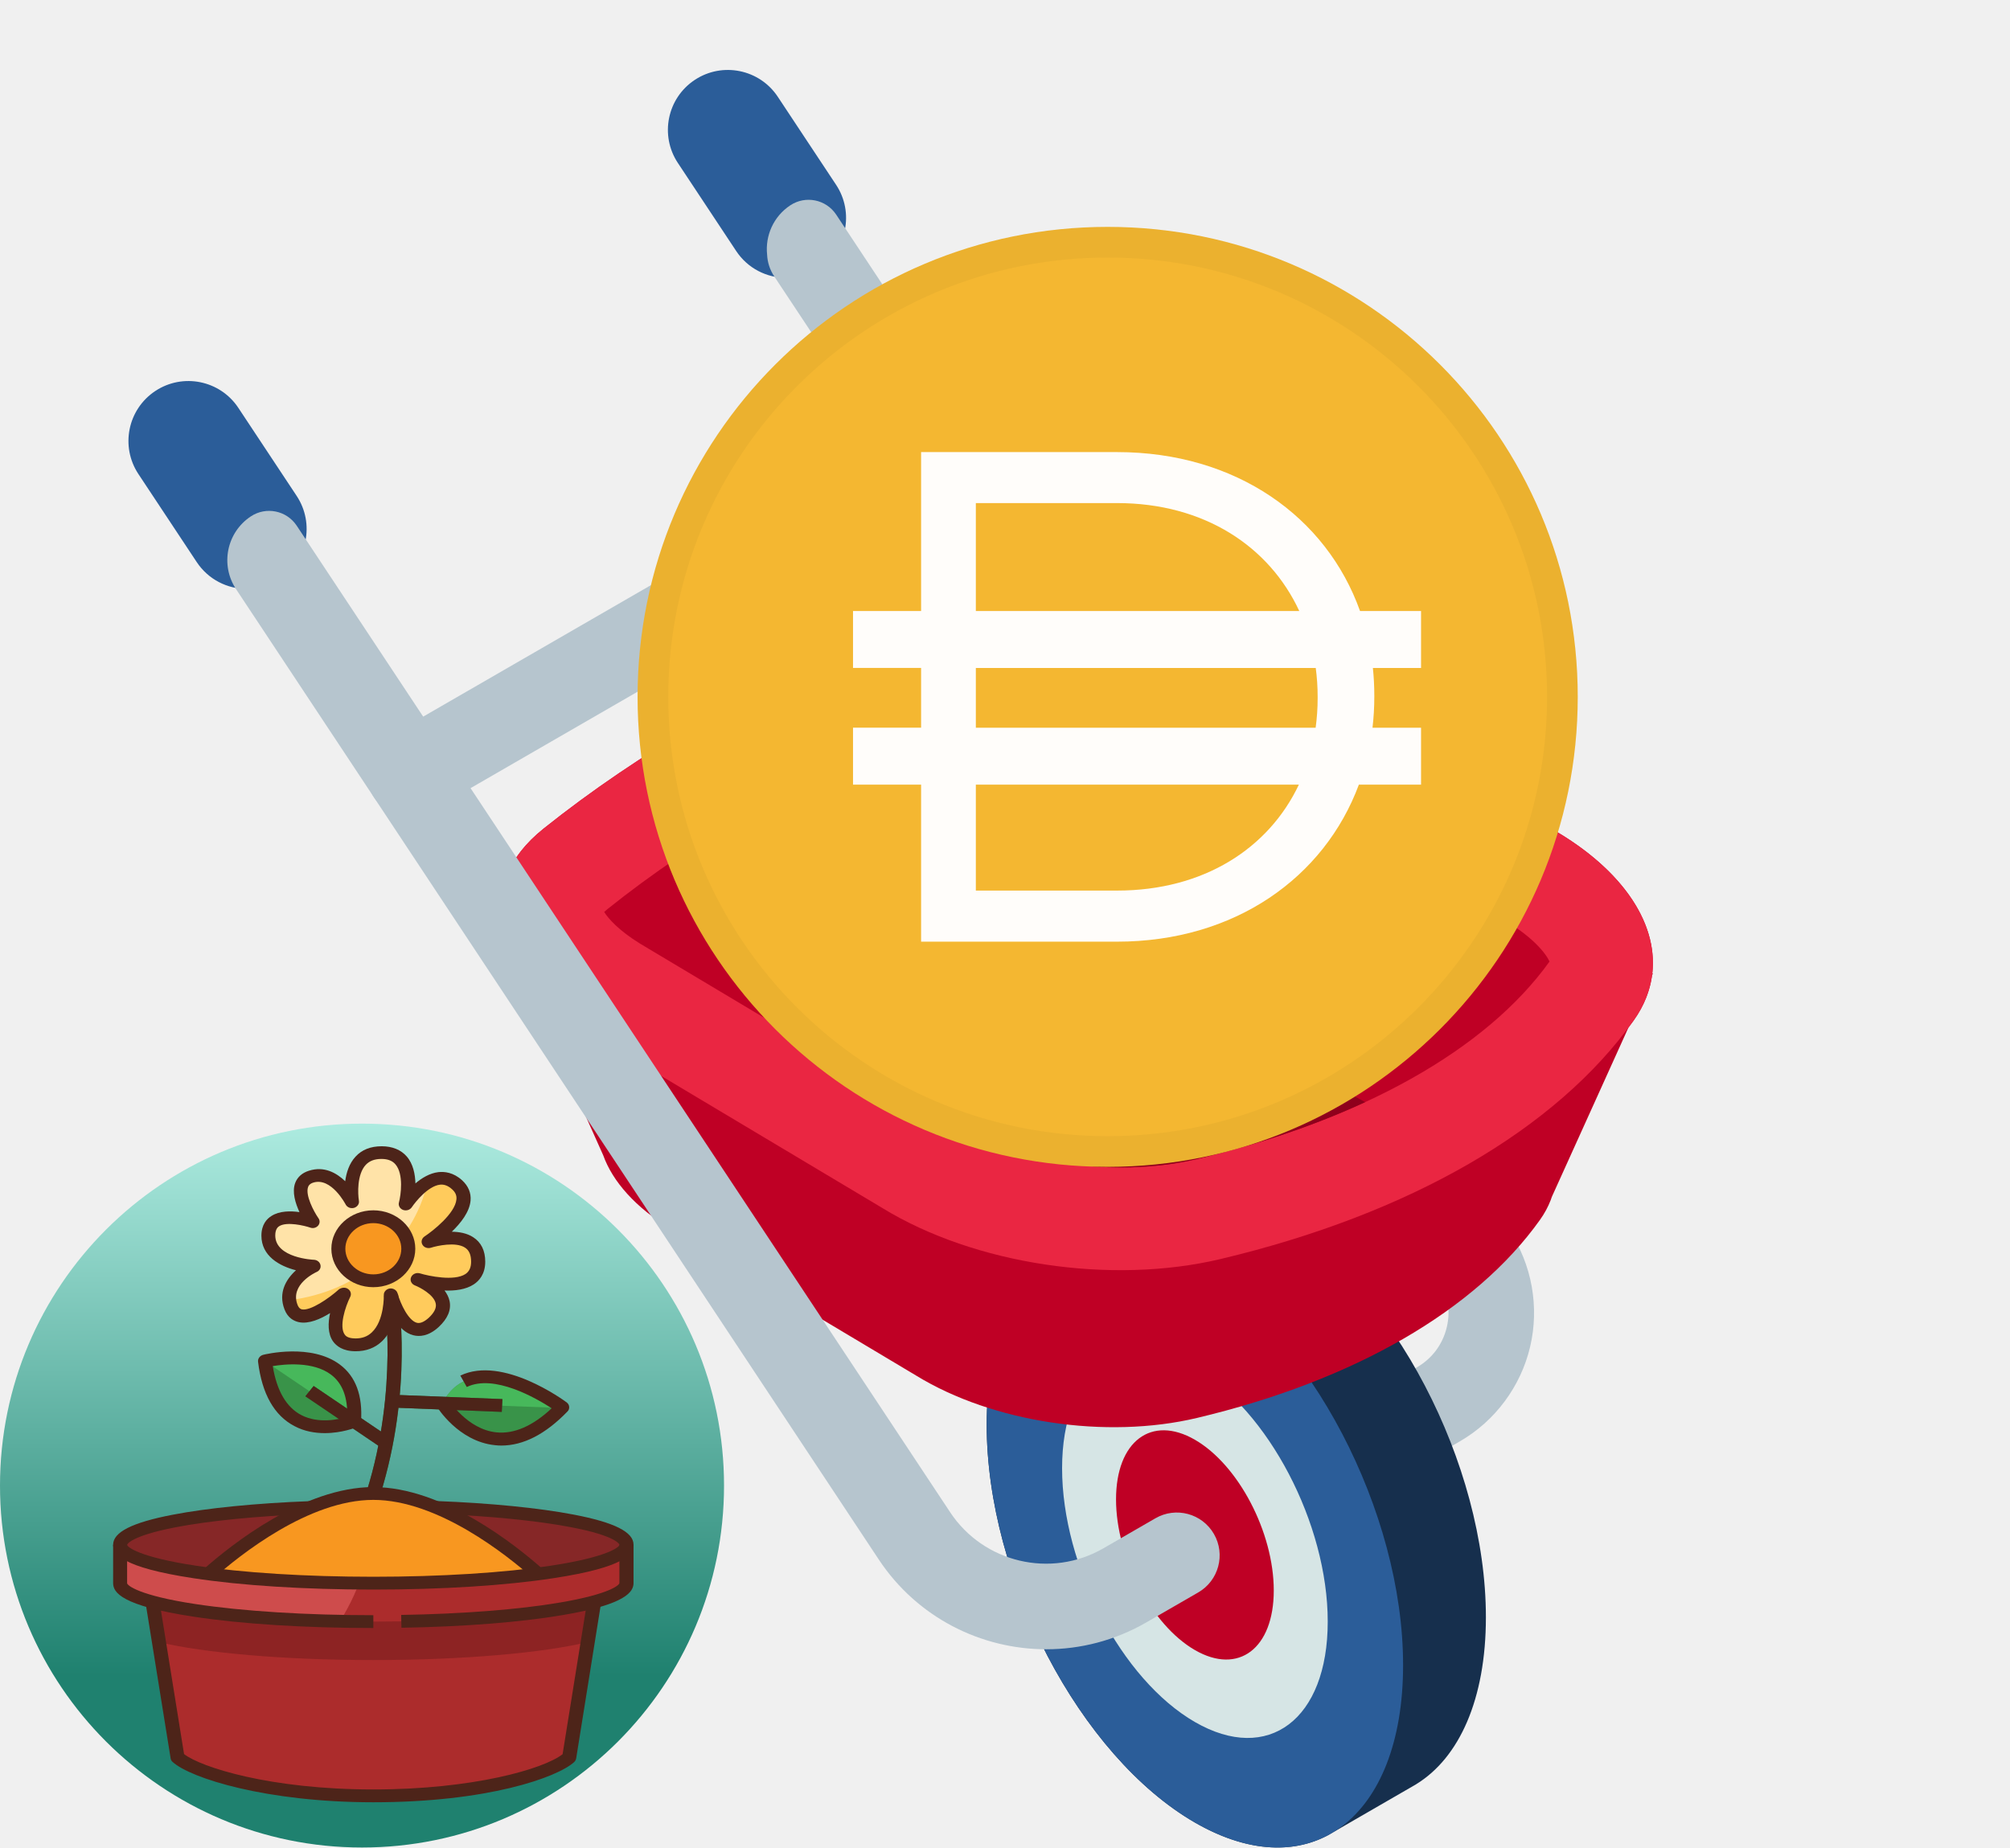
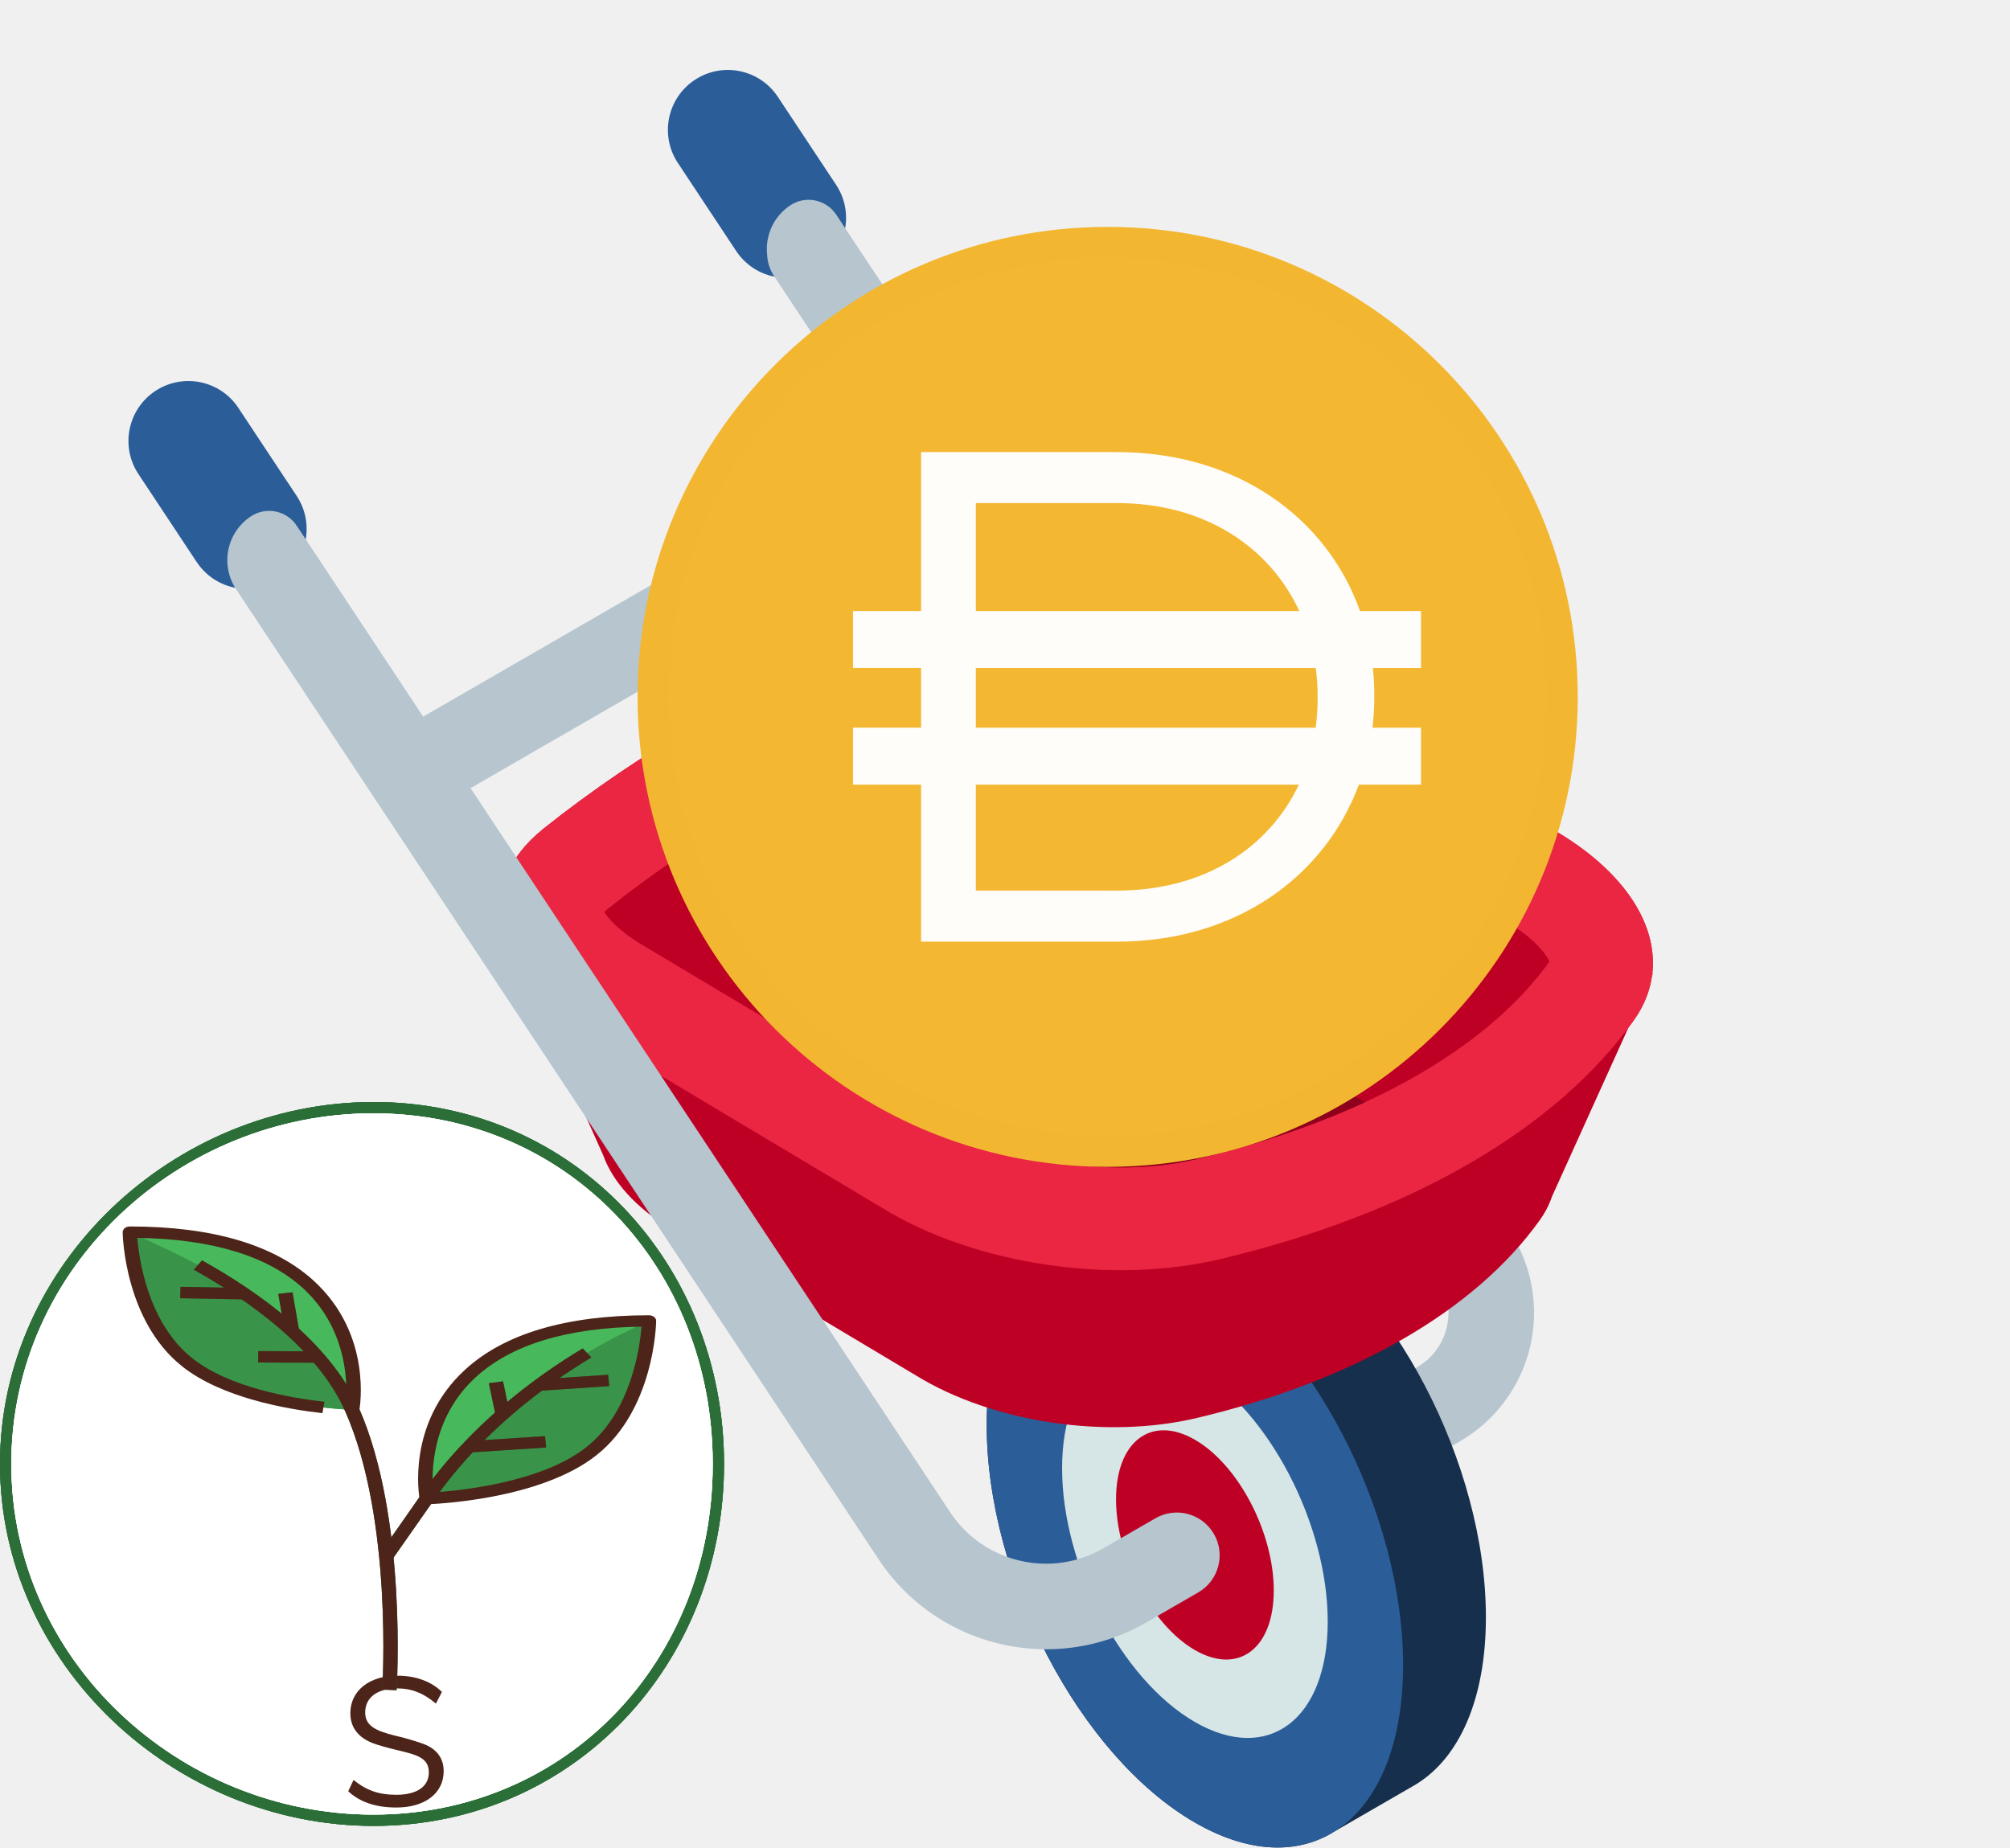
<svg xmlns="http://www.w3.org/2000/svg" width="186" height="171" viewBox="0 0 186 171" fill="none">
  <g clip-path="url(#clip0)">
-     <g clip-path="url(#clip1)">
-       <path d="M72.752 25.716C70.953 25.716 69.19 24.843 68.124 23.232L62.729 15.085C61.037 12.531 61.736 9.089 64.29 7.397C66.844 5.706 70.285 6.405 71.976 8.959L77.37 17.105C79.061 19.659 78.364 23.101 75.81 24.793C74.868 25.417 73.803 25.716 72.752 25.716Z" fill="#2B5D99" />
-       <path d="M139.67 113.896L81.588 26.243L81.598 26.237L77.379 19.865C76.444 18.454 74.542 18.068 73.132 19.003C71.568 20.038 70.802 21.823 70.986 23.569C71.019 24.26 71.227 24.95 71.637 25.569L133.068 118.274C133.967 119.63 134.257 121.249 133.884 122.833C133.511 124.417 132.531 125.738 131.122 126.551L110.27 138.594C108.375 139.687 107.726 142.111 108.819 144.006C109.553 145.277 110.885 145.987 112.254 145.987C112.925 145.987 113.607 145.816 114.23 145.456L135.083 133.413C138.356 131.523 140.731 128.328 141.595 124.647C142.461 120.966 141.76 117.048 139.67 113.896V113.896Z" fill="#B6C5CE" />
-       <path d="M22.833 54.508C21.035 54.508 19.272 53.636 18.204 52.024L12.809 43.878C11.118 41.323 11.818 37.882 14.37 36.19C16.925 34.499 20.366 35.198 22.056 37.751L27.451 45.897C29.143 48.452 28.444 51.894 25.89 53.586C24.948 54.21 23.885 54.508 22.833 54.508Z" fill="#2B5D99" />
-       <path d="M137.501 149.686C137.501 135.496 128.875 119.009 118.235 112.865C113.234 109.977 108.679 109.888 105.254 112.077V112.075L97.673 116.456L97.676 116.458C93.765 118.901 91.306 124.29 91.306 131.867C91.306 146.057 99.931 162.542 110.571 168.688C115.245 171.385 119.528 171.64 122.863 169.876L122.862 169.878L131.07 165.133H131.063C135.013 162.708 137.501 157.304 137.501 149.686V149.686Z" fill="#162F4D" />
-       <path d="M129.838 154.12C129.838 168.31 121.213 174.832 110.572 168.688C99.932 162.542 91.306 146.057 91.306 131.867C91.306 117.676 99.932 111.153 110.572 117.299C121.213 123.443 129.838 139.928 129.838 154.12Z" fill="#2B5D99" />
-       <path d="M122.865 150.09C122.865 159.144 117.362 163.305 110.574 159.385C103.785 155.465 98.283 144.947 98.283 135.895C98.283 126.842 103.786 122.681 110.574 126.601C117.362 130.521 122.865 141.037 122.865 150.09V150.09Z" fill="#D6E5E5" />
-       <path d="M117.871 147.208C117.871 152.583 114.605 155.055 110.574 152.726C106.543 150.399 103.275 144.154 103.275 138.778C103.275 133.402 106.543 130.932 110.574 133.259C114.605 135.587 117.871 141.832 117.871 147.208V147.208Z" fill="#BF0025" />
-       <path d="M152.958 90.093L152.899 90.09C153.445 85.274 149.902 80.146 143.023 76.399L114.726 60.601C105.172 55.399 91.449 54.418 82.199 58.275C69.909 63.403 59.172 69.604 50.293 76.702C47.015 79.322 45.759 82.565 46.39 85.84H46.389L46.39 85.841C46.667 87.28 47.31 88.725 48.305 90.125L55.821 106.932C56.692 109.36 58.805 111.755 62.085 113.764L84.801 127.333C91.867 131.66 102.352 133.239 110.76 131.242C125.294 127.787 136.523 121.303 142.504 112.909C142.924 112.32 143.25 111.714 143.49 111.096L143.493 111.089C143.532 110.986 143.567 110.882 143.602 110.779L150.687 95.116C150.851 94.897 151.015 94.677 151.173 94.456C152.125 93.122 152.682 91.713 152.876 90.273L152.958 90.093Z" fill="#BF0025" />
-       <path d="M50.293 76.702C43.612 82.043 45.311 89.967 54.32 95.484L81.677 111.826C90.188 117.039 102.815 118.939 112.941 116.534C130.446 112.374 143.971 104.564 151.173 94.455C155.34 88.608 152.047 81.315 143.023 76.399L114.724 60.601C105.172 55.399 91.448 54.418 82.199 58.275C69.909 63.403 59.172 69.604 50.293 76.702V76.702Z" fill="#EA2642" />
-       <path d="M95.215 65.438C100.606 65.438 106.043 66.712 110.142 68.932L138.39 84.704L138.478 84.752C141.86 86.593 143.094 88.335 143.388 88.998C137.523 97.181 125.935 103.673 110.747 107.282C108.586 107.795 106.215 108.055 103.699 108.055C97.456 108.055 91.08 106.433 86.643 103.716L86.598 103.688L86.553 103.662L59.246 87.35C57.251 86.122 56.287 85.014 55.909 84.41C55.992 84.33 56.099 84.236 56.23 84.13C64.416 77.584 74.385 71.839 85.86 67.053C88.358 66.011 91.679 65.438 95.215 65.438V65.438Z" fill="#BF0025" />
-       <path d="M86.598 103.689L86.643 103.716C91.079 106.433 97.455 108.055 103.699 108.055C106.215 108.055 108.585 107.795 110.746 107.282C116.494 105.916 121.724 104.137 126.326 102.01L110.141 92.975C106.043 90.753 100.605 89.48 95.214 89.48C91.679 89.48 88.357 90.054 85.86 91.094C81.869 92.76 78.066 94.543 74.45 96.433L86.553 103.662L86.598 103.689Z" fill="#8F001C" />
-       <path d="M112.332 141.978C111.238 140.082 108.816 139.433 106.921 140.527L102.102 143.31C97.248 146.114 91.022 144.646 87.928 139.974L31.677 55.029L27.458 48.658C26.523 47.247 24.622 46.86 23.212 47.795C20.974 49.277 20.362 52.293 21.844 54.53L25.073 59.405L81.323 144.35C84.872 149.71 90.78 152.652 96.819 152.652C99.971 152.652 103.159 151.85 106.063 150.173L110.883 147.39C112.777 146.296 113.427 143.872 112.332 141.978V141.978Z" fill="#B6C5CE" />
-       <path d="M37.918 75.586C36.549 75.586 35.218 74.876 34.485 73.604C33.391 71.71 34.039 69.286 35.934 68.192L85.832 39.377C87.727 38.282 90.151 38.932 91.244 40.826C92.338 42.722 91.689 45.146 89.794 46.239L39.896 75.055C39.272 75.415 38.591 75.586 37.918 75.586Z" fill="#B6C5CE" />
-       <path d="M102.5 108C126.524 108 146 88.524 146 64.5C146 40.476 126.524 21 102.5 21C78.476 21 59 40.476 59 64.5C59 88.524 78.476 108 102.5 108Z" fill="#F4B731" />
-       <path fill-rule="evenodd" clip-rule="evenodd" d="M85.236 41.844H103.362C114.387 41.844 122.745 47.836 125.854 56.554H131.5V61.824H127.043C127.13 62.657 127.175 63.505 127.175 64.367V64.497C127.175 65.453 127.119 66.407 127.008 67.356H131.5V72.626H125.746C122.555 81.223 114.263 87.158 103.362 87.158H85.236V72.624H78.936V67.354H85.236V61.823H78.936V56.553H85.236V41.843V41.844ZM90.302 72.625V82.43H103.362C111.42 82.43 117.407 78.503 120.194 72.625H90.302ZM121.746 67.355H90.302V61.824H121.755C121.871 62.694 121.931 63.587 121.931 64.496V64.625C121.931 65.538 121.869 66.45 121.746 67.354V67.355ZM103.362 46.563C111.457 46.563 117.462 50.593 120.232 56.554H90.302V46.563H103.362Z" fill="#FFFDFA" />
+     <path d="M72.752 25.716C70.953 25.716 69.19 24.843 68.124 23.232L62.729 15.085C61.037 12.531 61.736 9.089 64.29 7.397C66.844 5.706 70.285 6.405 71.976 8.959L77.37 17.105C79.061 19.659 78.364 23.101 75.81 24.793C74.868 25.417 73.803 25.716 72.752 25.716Z" fill="#2B5D99" />
+     <path d="M139.67 113.896L81.588 26.243L81.598 26.237L77.379 19.865C76.444 18.454 74.542 18.068 73.132 19.003C71.568 20.038 70.802 21.823 70.986 23.57C71.019 24.26 71.227 24.95 71.637 25.569L133.068 118.274C133.967 119.63 134.257 121.249 133.884 122.833C133.511 124.417 132.531 125.738 131.122 126.551L110.27 138.594C108.375 139.687 107.726 142.111 108.819 144.006C109.553 145.277 110.885 145.987 112.254 145.987C112.925 145.987 113.607 145.816 114.23 145.456L135.083 133.413C138.356 131.523 140.731 128.328 141.595 124.647C142.461 120.966 141.76 117.048 139.67 113.896Z" fill="#B6C5CE" />
+     <path d="M22.833 54.508C21.035 54.508 19.272 53.636 18.204 52.024L12.809 43.878C11.118 41.323 11.818 37.882 14.37 36.19C16.925 34.499 20.366 35.198 22.056 37.751L27.451 45.897C29.143 48.452 28.444 51.894 25.89 53.586C24.948 54.21 23.885 54.508 22.833 54.508Z" fill="#2B5D99" />
+     <path d="M137.501 149.686C137.501 135.496 128.875 119.009 118.235 112.865C113.234 109.977 108.679 109.888 105.254 112.077V112.075L97.673 116.456L97.676 116.458C93.765 118.901 91.306 124.29 91.306 131.867C91.306 146.057 99.931 162.542 110.571 168.688C115.245 171.385 119.528 171.64 122.863 169.876L122.862 169.878L131.07 165.133H131.063C135.013 162.708 137.501 157.304 137.501 149.686Z" fill="#162F4D" />
+     <path d="M129.838 154.12C129.838 168.31 121.213 174.832 110.572 168.688C99.932 162.542 91.306 146.057 91.306 131.867C91.306 117.676 99.932 111.153 110.572 117.299C121.213 123.443 129.838 139.928 129.838 154.12Z" fill="#2B5D99" />
+     <path d="M122.865 150.09C122.865 159.144 117.362 163.305 110.574 159.385C103.785 155.465 98.283 144.947 98.283 135.895C98.283 126.842 103.786 122.681 110.574 126.601C117.362 130.521 122.865 141.037 122.865 150.09Z" fill="#D6E5E5" />
+     <path d="M117.871 147.208C117.871 152.583 114.605 155.055 110.574 152.726C106.543 150.399 103.275 144.154 103.275 138.778C103.275 133.402 106.543 130.932 110.574 133.259C114.605 135.587 117.871 141.832 117.871 147.208Z" fill="#BF0025" />
+     <path d="M152.958 90.093L152.899 90.09C153.445 85.274 149.902 80.146 143.023 76.399L114.726 60.601C105.172 55.399 91.449 54.418 82.199 58.275C69.909 63.403 59.172 69.604 50.293 76.702C47.015 79.322 45.759 82.565 46.39 85.84H46.389L46.39 85.841C46.667 87.28 47.31 88.725 48.305 90.125L55.821 106.932C56.692 109.36 58.805 111.755 62.085 113.764L84.801 127.333C91.867 131.66 102.352 133.239 110.76 131.242C125.294 127.787 136.523 121.303 142.504 112.909C142.924 112.32 143.25 111.714 143.49 111.096L143.493 111.089C143.532 110.986 143.567 110.882 143.602 110.779L150.687 95.116C150.851 94.897 151.015 94.677 151.173 94.456C152.125 93.122 152.682 91.713 152.876 90.273L152.958 90.093Z" fill="#BF0025" />
+     <path d="M50.293 76.702C43.612 82.043 45.311 89.967 54.32 95.484L81.677 111.826C90.188 117.039 102.815 118.939 112.941 116.534C130.446 112.374 143.971 104.564 151.173 94.455C155.34 88.608 152.047 81.315 143.023 76.399L114.724 60.601C105.172 55.399 91.448 54.418 82.199 58.275C69.909 63.403 59.172 69.604 50.293 76.702Z" fill="#EA2642" />
+     <path d="M95.215 65.438C100.606 65.438 106.043 66.712 110.142 68.932L138.39 84.704L138.478 84.752C141.86 86.593 143.094 88.335 143.388 88.998C137.523 97.181 125.935 103.673 110.747 107.282C108.586 107.795 106.215 108.055 103.699 108.055C97.456 108.055 91.08 106.433 86.643 103.716L86.598 103.688L86.553 103.662L59.246 87.35C57.251 86.122 56.287 85.014 55.909 84.41C55.992 84.33 56.099 84.236 56.23 84.13C64.416 77.584 74.385 71.839 85.86 67.053C88.358 66.011 91.679 65.438 95.215 65.438Z" fill="#BF0025" />
+     <path d="M86.598 103.689L86.643 103.716C91.079 106.433 97.455 108.055 103.699 108.055C106.215 108.055 108.585 107.795 110.746 107.282C116.494 105.916 121.724 104.137 126.326 102.01L110.141 92.975C106.043 90.753 100.605 89.48 95.214 89.48C91.679 89.48 88.357 90.054 85.86 91.094C81.869 92.76 78.066 94.543 74.45 96.433L86.553 103.662L86.598 103.689Z" fill="#8F001C" />
+     <path d="M112.332 141.978C111.238 140.082 108.816 139.433 106.921 140.527L102.102 143.31C97.248 146.114 91.022 144.646 87.928 139.974L31.677 55.029L27.458 48.658C26.523 47.247 24.622 46.86 23.212 47.795C20.974 49.277 20.362 52.293 21.844 54.53L25.073 59.405L81.323 144.35C84.872 149.71 90.78 152.652 96.819 152.652C99.971 152.652 103.159 151.85 106.063 150.173L110.883 147.39C112.777 146.296 113.427 143.872 112.332 141.978Z" fill="#B6C5CE" />
+     <path d="M37.918 75.586C36.549 75.586 35.218 74.876 34.485 73.604C33.391 71.71 34.039 69.286 35.934 68.192L85.832 39.377C87.727 38.282 90.151 38.932 91.244 40.826C92.338 42.722 91.689 45.146 89.794 46.239L39.896 75.055C39.272 75.415 38.591 75.586 37.918 75.586Z" fill="#B6C5CE" />
+     <path d="M102.5 108C126.524 108 146 88.524 146 64.5C146 40.476 126.524 21 102.5 21C78.476 21 59 40.476 59 64.5C59 88.524 78.476 108 102.5 108Z" fill="#F4B731" />
+     <path fill-rule="evenodd" clip-rule="evenodd" d="M85.236 41.844H103.362C114.387 41.844 122.745 47.836 125.854 56.554H131.5V61.824H127.043C127.13 62.657 127.175 63.505 127.175 64.367V64.497C127.175 65.453 127.119 66.407 127.008 67.356H131.5V72.626H125.746C122.555 81.223 114.263 87.158 103.362 87.158H85.236V72.624H78.936V67.354H85.236V61.823H78.936V56.553H85.236V41.843V41.844ZM90.302 72.625V82.43H103.362C111.42 82.43 117.407 78.503 120.194 72.625H90.302ZM121.746 67.355H90.302V61.824H121.755C121.871 62.694 121.931 63.587 121.931 64.496V64.625C121.931 65.538 121.869 66.45 121.746 67.354V67.355ZM103.362 46.563C111.457 46.563 117.462 50.593 120.232 56.554H90.302V46.563H103.362Z" fill="#FFFDFA" />
+     <g style="mix-blend-mode:multiply" opacity="0.2">
      <g style="mix-blend-mode:multiply" opacity="0.2">
        <g style="mix-blend-mode:multiply" opacity="0.2">
          <path fill-rule="evenodd" clip-rule="evenodd" d="M102.5 105.163C124.958 105.163 143.163 86.958 143.163 64.5C143.163 42.042 124.958 23.837 102.5 23.837C80.042 23.837 61.837 42.042 61.837 64.5C61.837 86.958 80.042 105.163 102.5 105.163ZM102.5 108C126.524 108 146 88.524 146 64.5C146 40.476 126.524 21 102.5 21C78.476 21 59 40.476 59 64.5C59 88.524 78.476 108 102.5 108Z" fill="#191326" />
        </g>
      </g>
    </g>
-     <path d="M33.5 171C52.002 171 67 156.002 67 137.5C67 118.998 52.002 104 33.5 104C14.998 104 0 118.998 0 137.5C0 156.002 14.998 171 33.5 171Z" fill="url(#paint0_linear)" />
-     <path d="M24.515 125.982C24.515 125.982 33.33 123.776 32.761 131.555C32.761 131.555 25.563 134.52 24.515 125.982Z" fill="#399349" />
-     <path d="M52.023 130.286C52.023 130.286 43.868 124.203 40.955 129.859C40.942 129.859 45.356 137.105 52.023 130.286Z" fill="#399349" />
-     <path d="M24.515 125.982L32.761 131.555C33.33 123.764 24.515 125.982 24.515 125.982Z" fill="#47B85B" />
-     <path d="M51.984 130.322C51.997 130.31 52.01 130.298 52.023 130.286C52.023 130.286 43.868 124.203 40.955 129.859C40.955 129.859 40.968 129.871 40.981 129.907L51.984 130.322Z" fill="#47B85B" />
-     <path d="M29.024 128.283L36.081 133.059L35.312 134.013L28.256 129.236L29.024 128.283Z" fill="#2B6E37" />
-     <path d="M36.157 129.089L46.49 129.496L46.434 130.681L36.102 130.274L36.157 129.089Z" fill="#2B6E37" />
-     <path d="M34.987 138.967L33.744 138.635L33.925 138.066C36.916 128.508 35.556 120.016 35.544 119.933L35.44 119.352L36.721 119.174L36.825 119.755C36.89 120.111 38.249 128.579 35.181 138.386L34.987 138.967Z" fill="#2B6E37" />
-     <path d="M55.26 146.533H13.835L16.424 162.662C17.848 163.966 24.541 166.22 34.547 166.22C44.554 166.22 51.117 164.085 52.671 162.662L55.26 146.533Z" fill="#AC2C2C" />
-     <path d="M14.715 151.989C18.858 152.985 26.198 153.649 34.547 153.649C42.897 153.649 50.237 152.985 54.379 151.989L55.26 146.533H13.835L14.715 151.989Z" fill="#8D2323" />
-     <path d="M34.547 139.418C21.602 139.418 11.116 141.007 11.116 142.976V146.533C11.116 148.502 21.602 150.091 34.547 150.091C47.492 150.091 57.978 148.502 57.978 146.533V142.976C57.978 141.007 47.492 139.418 34.547 139.418Z" fill="#AC2C2C" />
-     <path fill-rule="evenodd" clip-rule="evenodd" d="M34.547 139.418C21.602 139.418 11.116 141.007 11.116 142.976V146.533C11.116 148.336 19.984 149.83 31.466 150.056C33.421 146.925 34.547 143.296 34.547 139.418Z" fill="#CE4C4C" />
-     <path d="M34.547 146.533C47.488 146.533 57.978 144.941 57.978 142.976C57.978 141.011 47.488 139.418 34.547 139.418C21.607 139.418 11.116 141.011 11.116 142.976C11.116 144.941 21.607 146.533 34.547 146.533Z" fill="#862727" />
-     <path d="M24.838 114.371C24.838 117.075 29.032 117.218 29.032 117.218C29.032 117.218 26.003 118.57 26.935 120.989C27.867 123.408 31.828 119.779 31.828 119.779C31.828 119.779 29.498 124.475 32.916 124.475C36.333 124.475 36.178 119.85 36.178 119.85C36.178 119.85 37.537 124.796 40.139 122.412C42.741 120.028 38.663 118.427 38.663 118.427C38.663 118.427 44.256 120.135 44.256 116.791C44.256 113.446 39.673 114.941 39.673 114.941C39.673 114.941 44.566 111.739 42.314 109.675C40.062 107.612 37.576 111.454 37.576 111.454C37.576 111.454 38.819 106.687 35.324 106.687C31.828 106.687 32.605 111.241 32.605 111.241C32.605 111.241 31.052 108.205 28.799 108.916C26.547 109.628 28.954 113.091 28.954 113.091C28.954 113.091 24.838 111.668 24.838 114.371V114.371Z" fill="#FFE3A8" />
-     <path d="M49.797 145.68C45.706 146.213 40.373 146.533 34.547 146.533C28.722 146.533 23.389 146.213 19.298 145.68C20.942 144.221 24.579 141.244 28.735 139.536C30.625 138.754 32.606 138.244 34.56 138.244C36.515 138.244 38.496 138.766 40.386 139.536C44.515 141.244 48.166 144.221 49.797 145.68Z" fill="#F89720" />
-     <path d="M39.674 114.941C39.674 114.941 44.567 111.739 42.315 109.675C41.37 108.809 40.373 108.987 39.544 109.485C38.263 115.178 33.137 119.578 26.768 120.337C26.794 120.55 26.845 120.764 26.936 121.001C27.868 123.42 31.829 119.791 31.829 119.791C31.829 119.791 29.499 124.487 32.917 124.487C36.334 124.487 36.179 119.862 36.179 119.862C36.179 119.862 37.538 124.807 40.14 122.424C42.742 120.04 38.664 118.439 38.664 118.439C38.664 118.439 44.257 120.135 44.257 116.791C44.257 113.446 39.674 114.941 39.674 114.941V114.941Z" fill="#FFCB5C" />
-     <path d="M34.547 118.546C36.334 118.546 37.783 117.218 37.783 115.581C37.783 113.944 36.334 112.616 34.547 112.616C32.76 112.616 31.311 113.944 31.311 115.581C31.311 117.218 32.76 118.546 34.547 118.546Z" fill="#F89720" />
-     <path d="M34.547 119.139C32.411 119.139 30.663 117.538 30.663 115.581C30.663 113.624 32.411 112.023 34.547 112.023C36.683 112.023 38.43 113.624 38.43 115.581C38.43 117.538 36.683 119.139 34.547 119.139ZM34.547 113.209C33.123 113.209 31.958 114.277 31.958 115.581C31.958 116.886 33.123 117.953 34.547 117.953C35.971 117.953 37.136 116.886 37.136 115.581C37.136 114.277 35.971 113.209 34.547 113.209Z" fill="#4D2419" />
-     <path d="M32.916 125.068C31.712 125.068 31.116 124.57 30.818 124.155C30.314 123.432 30.352 122.424 30.547 121.534C29.653 122.092 28.566 122.566 27.66 122.376C27.22 122.281 26.637 122.009 26.326 121.19C25.731 119.649 26.469 118.404 27.388 117.573C25.847 117.182 24.19 116.245 24.19 114.371C24.19 113.34 24.695 112.806 25.122 112.545C25.86 112.071 26.883 112.071 27.712 112.189C27.336 111.371 27 110.316 27.323 109.474C27.53 108.94 27.97 108.549 28.592 108.359C30.003 107.908 31.142 108.56 31.945 109.331C32.048 108.549 32.307 107.695 32.903 107.054C33.485 106.414 34.301 106.094 35.323 106.094C36.307 106.094 37.11 106.426 37.641 107.042C38.236 107.73 38.417 108.679 38.443 109.533C39.026 109.035 39.764 108.584 40.566 108.489C41.123 108.43 41.951 108.501 42.767 109.248C43.336 109.77 43.608 110.422 43.544 111.122C43.453 112.177 42.637 113.209 41.809 114.004C42.495 114.016 43.207 114.134 43.789 114.514C44.527 114.988 44.903 115.759 44.903 116.779C44.903 117.929 44.333 118.558 43.841 118.878C43.103 119.364 42.094 119.483 41.136 119.447C41.356 119.732 41.524 120.064 41.602 120.42C41.77 121.238 41.434 122.044 40.592 122.827C39.634 123.705 38.793 123.728 38.249 123.586C37.498 123.396 36.928 122.803 36.501 122.139C36.281 122.851 35.932 123.586 35.349 124.143C34.702 124.76 33.886 125.068 32.916 125.068V125.068ZM31.828 119.186C31.958 119.186 32.087 119.222 32.191 119.293C32.45 119.459 32.54 119.767 32.411 120.028C31.932 120.989 31.375 122.78 31.893 123.515C31.958 123.61 32.152 123.882 32.903 123.882C33.511 123.882 34.003 123.705 34.404 123.325C35.582 122.222 35.517 119.886 35.517 119.862C35.505 119.566 35.751 119.305 36.074 119.257C36.398 119.222 36.709 119.412 36.786 119.696C37.071 120.716 37.809 122.246 38.586 122.436C38.883 122.507 39.246 122.353 39.66 121.985C40.178 121.511 40.411 121.048 40.32 120.645C40.152 119.827 38.831 119.139 38.391 118.973C38.068 118.842 37.912 118.51 38.042 118.214C38.171 117.917 38.521 117.763 38.857 117.858C39.673 118.107 42.042 118.605 43.078 117.917C43.427 117.68 43.595 117.312 43.595 116.779C43.595 116.15 43.414 115.723 43.026 115.474C42.171 114.917 40.424 115.308 39.88 115.486C39.569 115.581 39.233 115.462 39.09 115.202C38.935 114.941 39.026 114.62 39.285 114.443C40.061 113.933 42.12 112.308 42.236 111.015C42.275 110.66 42.145 110.351 41.835 110.078C41.472 109.746 41.097 109.604 40.709 109.651C39.608 109.782 38.443 111.241 38.106 111.739C37.938 111.988 37.602 112.094 37.304 111.988C37.006 111.881 36.838 111.585 36.916 111.3C37.097 110.624 37.369 108.667 36.592 107.766C36.307 107.434 35.88 107.268 35.297 107.268C34.663 107.268 34.197 107.446 33.848 107.813C33.019 108.703 33.11 110.517 33.213 111.134C33.265 111.43 33.071 111.703 32.76 111.798C32.45 111.881 32.126 111.751 31.983 111.478C31.971 111.454 30.65 108.928 28.98 109.462C28.657 109.568 28.566 109.723 28.514 109.853C28.229 110.6 29.032 112.13 29.472 112.759C29.627 112.972 29.602 113.257 29.433 113.446C29.252 113.648 28.967 113.719 28.708 113.624C28.191 113.446 26.547 113.043 25.834 113.494C25.744 113.553 25.472 113.731 25.472 114.348C25.472 116.447 29.006 116.601 29.045 116.601C29.343 116.613 29.589 116.803 29.653 117.075C29.718 117.348 29.576 117.609 29.304 117.728C29.2 117.775 26.805 118.878 27.53 120.763C27.673 121.131 27.854 121.167 27.932 121.19C28.708 121.356 30.43 120.182 31.362 119.34C31.491 119.246 31.66 119.186 31.828 119.186V119.186Z" fill="#4D2419" />
-     <path d="M30.055 132.646C29.161 132.646 28.177 132.492 27.245 131.994C25.381 131.022 24.242 129.017 23.88 126.041C23.841 125.756 24.048 125.483 24.346 125.4C24.527 125.353 28.799 124.309 31.453 126.302C32.928 127.405 33.576 129.184 33.407 131.591C33.394 131.804 33.239 132.006 33.032 132.089C32.941 132.125 31.66 132.646 30.055 132.646V132.646ZM25.239 126.444C25.614 128.721 26.495 130.251 27.88 130.974C29.472 131.804 31.362 131.377 32.126 131.14C32.191 129.338 31.686 128.021 30.624 127.227C28.98 125.993 26.365 126.254 25.239 126.444Z" fill="#4D2419" />
-     <path d="M46.391 133.797C46.184 133.797 45.99 133.785 45.796 133.761C42.417 133.417 40.462 130.263 40.385 130.132L41.511 129.551C41.524 129.575 43.233 132.302 45.938 132.575C47.569 132.741 49.291 131.994 51.052 130.346C49.615 129.409 45.731 127.156 43.194 128.377L42.598 127.322C46.508 125.436 52.191 129.622 52.437 129.8C52.579 129.907 52.657 130.049 52.67 130.215C52.683 130.381 52.631 130.535 52.502 130.654C50.469 132.753 48.424 133.797 46.391 133.797V133.797Z" fill="#4D2419" />
-     <path d="M29.024 128.283L36.081 133.059L35.312 134.013L28.256 129.236L29.024 128.283Z" fill="#4D2419" />
-     <path d="M36.157 129.089L46.49 129.496L46.434 130.681L36.102 130.274L36.157 129.089Z" fill="#4D2419" />
-     <path d="M35.169 138.398L33.926 138.066C36.916 128.508 35.557 120.016 35.544 119.933L36.825 119.755C36.877 120.111 38.236 128.579 35.169 138.398Z" fill="#4D2419" />
-     <path d="M34.547 147.126C28.256 147.126 22.327 146.759 17.873 146.071C11.232 145.063 10.469 143.83 10.469 142.976H11.763C11.763 143.177 12.838 144.114 18.081 144.909C22.469 145.573 28.32 145.94 34.547 145.94C40.773 145.94 46.612 145.573 51.013 144.909C56.256 144.114 57.331 143.177 57.331 142.976H58.625C58.625 143.83 57.861 145.063 51.22 146.071C46.767 146.759 40.838 147.126 34.547 147.126Z" fill="#4D2419" />
-     <path d="M37.149 150.66L37.123 149.474C42.78 149.38 48.01 148.976 51.829 148.324C56.386 147.553 57.318 146.711 57.318 146.522V142.964C57.318 142.952 57.059 142.157 52.826 141.351C49.68 140.746 45.24 140.307 40.334 140.118L40.385 138.932C45.369 139.121 49.887 139.572 53.097 140.189C56.864 140.912 58.625 141.802 58.625 142.964V146.522C58.625 147.316 57.952 148.502 52.075 149.486C48.178 150.15 42.884 150.566 37.149 150.66V150.66Z" fill="#4D2419" />
-     <path d="M34.547 150.684C28.256 150.684 22.327 150.316 17.873 149.629C11.232 148.621 10.469 147.387 10.469 146.533V142.976C10.469 141.813 12.216 140.924 15.97 140.201C19.168 139.584 23.673 139.133 28.644 138.944L28.696 140.129C23.789 140.319 19.362 140.758 16.229 141.363C12.022 142.181 11.763 142.964 11.763 142.976V146.533C11.763 146.735 12.838 147.672 18.081 148.466C22.469 149.131 28.32 149.498 34.547 149.498V150.684Z" fill="#4D2419" />
-     <path d="M34.547 166.813C24.643 166.813 17.614 164.583 15.97 163.077C15.867 162.982 15.802 162.875 15.789 162.745L13.472 148.36L14.753 148.182L17.032 162.353C18.611 163.575 25.006 165.627 34.547 165.627C43.789 165.627 50.314 163.729 52.061 162.365L54.34 148.194L55.621 148.372L53.317 162.757C53.291 162.887 53.227 162.994 53.136 163.089C51.557 164.524 45.11 166.813 34.547 166.813Z" fill="#4D2419" />
-     <path d="M49.357 146.106C46.897 143.924 40.515 138.825 34.547 138.825C28.579 138.825 22.21 143.913 19.751 146.095L18.845 145.241C21.421 142.952 28.113 137.639 34.547 137.639C40.981 137.639 47.674 142.964 50.25 145.253L49.357 146.106Z" fill="#4D2419" />
+     <path d="M67 135.5C67 154.002 53.082 169 34.581 169C16.079 169 0 154.002 0 135.5C0 116.998 16.079 102 34.581 102C53.082 102 67 116.998 67 135.5Z" fill="#2B6E37" />
+     <path d="M67 135.5C67 154.002 53.082 169 34.581 169C16.079 169 0 154.002 0 135.5C0 116.998 16.079 102 34.581 102C53.082 102 67 116.998 67 135.5Z" fill="#2B6E37" />
+     <path d="M67 135.5C67 154.002 53.082 169 34.581 169C16.079 169 0 154.002 0 135.5C0 116.998 16.079 102 34.581 102C53.082 102 67 116.998 67 135.5Z" fill="#2B6E37" />
+     <path d="M65.953 135.5C65.953 153.712 52.47 167.953 34.547 167.953C16.623 167.953 1.047 153.712 1.047 135.5C1.047 117.288 16.623 103.047 34.547 103.047C52.47 103.047 65.953 117.288 65.953 135.5Z" fill="white" />
+     <path d="M65.953 135.5C65.953 153.712 52.47 167.953 34.547 167.953C16.623 167.953 1.047 153.712 1.047 135.5C1.047 117.288 16.623 103.047 34.547 103.047C52.47 103.047 65.953 117.288 65.953 135.5Z" fill="white" />
+     <path d="M65.953 135.5C65.953 153.712 52.47 167.953 34.547 167.953C16.623 167.953 1.047 153.712 1.047 135.5C1.047 117.288 16.623 103.047 34.547 103.047C52.47 103.047 65.953 117.288 65.953 135.5Z" fill="white" />
+     <path d="M32.224 165.794C33.304 166.808 34.809 167.299 36.673 167.299C39.356 167.299 41.057 165.958 41.057 163.929C41.057 162.555 40.206 161.737 38.996 161.345C38.407 161.148 37.622 160.887 36.608 160.658C34.71 160.2 33.794 159.709 33.794 158.499C33.794 157.124 34.907 156.274 36.772 156.274C38.113 156.274 39.225 156.732 40.337 157.681L40.894 156.601C39.912 155.62 38.44 155.096 36.772 155.096C34.154 155.096 32.42 156.503 32.42 158.564C32.42 159.971 33.238 160.821 34.416 161.312C35.005 161.541 35.757 161.737 36.673 161.966C38.636 162.424 39.65 162.719 39.683 163.995C39.716 165.336 38.604 166.121 36.673 166.121C35.07 166.121 33.925 165.728 32.715 164.747L32.224 165.794Z" fill="#4D2419" />
+     <path d="M39.485 138.703C39.485 138.703 36.433 122.264 60.053 122.264C60.053 122.264 59.921 130.189 54.746 134.309C49.57 138.429 39.485 138.703 39.485 138.703Z" fill="#47B85B" />
+     <path d="M60.054 122.264C60.054 122.264 59.921 130.199 54.745 134.309C49.57 138.418 39.485 138.703 39.485 138.703C43.957 132.265 49.982 127.881 54.321 125.225C56.869 123.666 60.054 122.264 60.054 122.264Z" fill="#399349" />
+     <path d="M32.585 130.484C32.585 130.484 35.637 114.045 12.016 114.045C12.016 114.045 12.149 121.969 17.324 126.089C22.5 130.209 32.585 130.484 32.585 130.484Z" fill="#47B85B" />
+     <path d="M32.585 130.484C32.585 130.484 22.486 130.199 17.324 126.089C12.149 121.98 12.016 114.045 12.016 114.045C12.016 114.045 16.528 116.079 18.319 117.08C23.322 119.893 29.944 124.498 32.585 130.484Z" fill="#399349" />
+     <path d="M36.698 156.438L35.371 156.385C35.385 156.227 36.38 140.673 31.961 130.663C29.387 124.814 22.911 120.294 17.935 117.522L18.691 116.658C23.826 119.514 30.515 124.203 33.209 130.315C37.72 140.515 36.712 156.279 36.698 156.438Z" fill="#2B6E37" />
+     <path d="M16.706 119.105L22.637 119.214L22.607 120.268L16.675 120.159L16.706 119.105Z" fill="#2B6E37" />
+     <path d="M27.068 119.614L27.673 123.113L26.358 123.256L25.753 119.758L27.068 119.614Z" fill="#2B6E37" />
+     <path d="M23.898 125.054L29.405 125.076L29.398 126.13L23.891 126.108L23.898 125.054Z" fill="#2B6E37" />
+     <path d="M36.327 144.298L35.172 143.782C36.34 142.117 37.587 140.325 38.901 138.439C43.466 131.885 49.584 127.407 53.923 124.804L54.719 125.647C50.486 128.186 44.514 132.559 40.069 138.955C38.755 140.842 37.495 142.633 36.327 144.298Z" fill="#2B6E37" />
+     <path d="M56.273 127.244L56.384 128.294L49.941 128.725L49.83 127.675L56.273 127.244Z" fill="#2B6E37" />
+     <path d="M46.548 127.854L47.164 130.794L45.856 130.967L45.24 128.027L46.548 127.854Z" fill="#2B6E37" />
+     <path d="M50.433 132.925L50.542 133.976L43.45 134.439L43.342 133.388L50.433 132.925Z" fill="#2B6E37" />
+     <path d="M29.838 130.8C26.56 130.431 20.522 129.388 16.846 126.458C11.552 122.243 11.352 114.382 11.352 114.056C11.352 113.919 11.419 113.782 11.538 113.676C11.658 113.571 11.844 113.518 12.016 113.518C19.686 113.518 25.419 115.225 29.068 118.576C34.469 123.55 33.301 130.273 33.248 130.557L31.934 130.399L32.585 130.473L31.934 130.399C31.948 130.336 33.062 123.855 28.06 119.251C24.782 116.247 19.62 114.677 12.706 114.572C12.852 116.395 13.635 122.401 17.788 125.71C21.186 128.418 26.918 129.398 30.023 129.746L29.838 130.8Z" fill="#4D2419" />
+     <path d="M39.485 139.23C39.153 139.23 38.875 139.04 38.835 138.777C38.782 138.492 37.601 131.769 43.015 126.795C46.651 123.444 52.384 121.737 60.054 121.737C60.226 121.737 60.399 121.79 60.531 121.895C60.664 122.001 60.73 122.127 60.717 122.275C60.717 122.612 60.518 130.462 55.21 134.677C49.915 138.893 39.923 139.219 39.498 139.23H39.485ZM59.364 122.791C52.45 122.886 47.301 124.467 44.024 127.47C39.804 131.337 39.936 136.543 40.082 138.134C42.325 137.997 50.075 137.27 54.281 133.929C58.435 130.631 59.218 124.625 59.364 122.791Z" fill="#4D2419" />
+     <path d="M36.698 156.438L35.371 156.385C35.385 156.227 36.38 140.673 31.961 130.663C29.387 124.814 22.911 120.294 17.935 117.522L18.691 116.658C23.826 119.514 30.515 124.203 33.209 130.315C37.72 140.515 36.712 156.279 36.698 156.438Z" fill="#4D2419" />
+     <path d="M16.706 119.105L22.637 119.214L22.607 120.268L16.675 120.159L16.706 119.105Z" fill="#4D2419" />
+     <path d="M27.068 119.614L27.673 123.113L26.358 123.256L25.753 119.758L27.068 119.614Z" fill="#4D2419" />
+     <path d="M23.898 125.054L29.405 125.076L29.398 126.13L23.891 126.108L23.898 125.054Z" fill="#4D2419" />
+     <path d="M36.327 144.298L35.172 143.782C36.34 142.117 37.587 140.325 38.901 138.439C43.466 131.885 49.584 127.407 53.923 124.804L54.719 125.647C50.486 128.186 44.514 132.559 40.069 138.955C38.755 140.842 37.495 142.633 36.327 144.298Z" fill="#4D2419" />
+     <path d="M56.273 127.244L56.384 128.294L49.941 128.725L49.83 127.675L56.273 127.244Z" fill="#4D2419" />
+     <path d="M46.548 127.854L47.164 130.794L45.856 130.967L45.24 128.027L46.548 127.854Z" fill="#4D2419" />
+     <path d="M50.433 132.925L50.542 133.976L43.45 134.439L43.342 133.388L50.433 132.925Z" fill="#4D2419" />
  </g>
  <defs>
-     <linearGradient id="paint0_linear" x1="33.5" y1="104" x2="33.5" y2="171" gradientUnits="userSpaceOnUse">
-       <stop stop-color="#ADEBE0" />
-       <stop offset="0.762" stop-color="#1F816F" />
-     </linearGradient>
    <clipPath id="clip0">
      <rect width="186" height="171" fill="white" />
    </clipPath>
-     <clipPath id="clip1">
-       <rect width="236" height="196" fill="white" transform="translate(0 -25)" />
-     </clipPath>
  </defs>
</svg>
